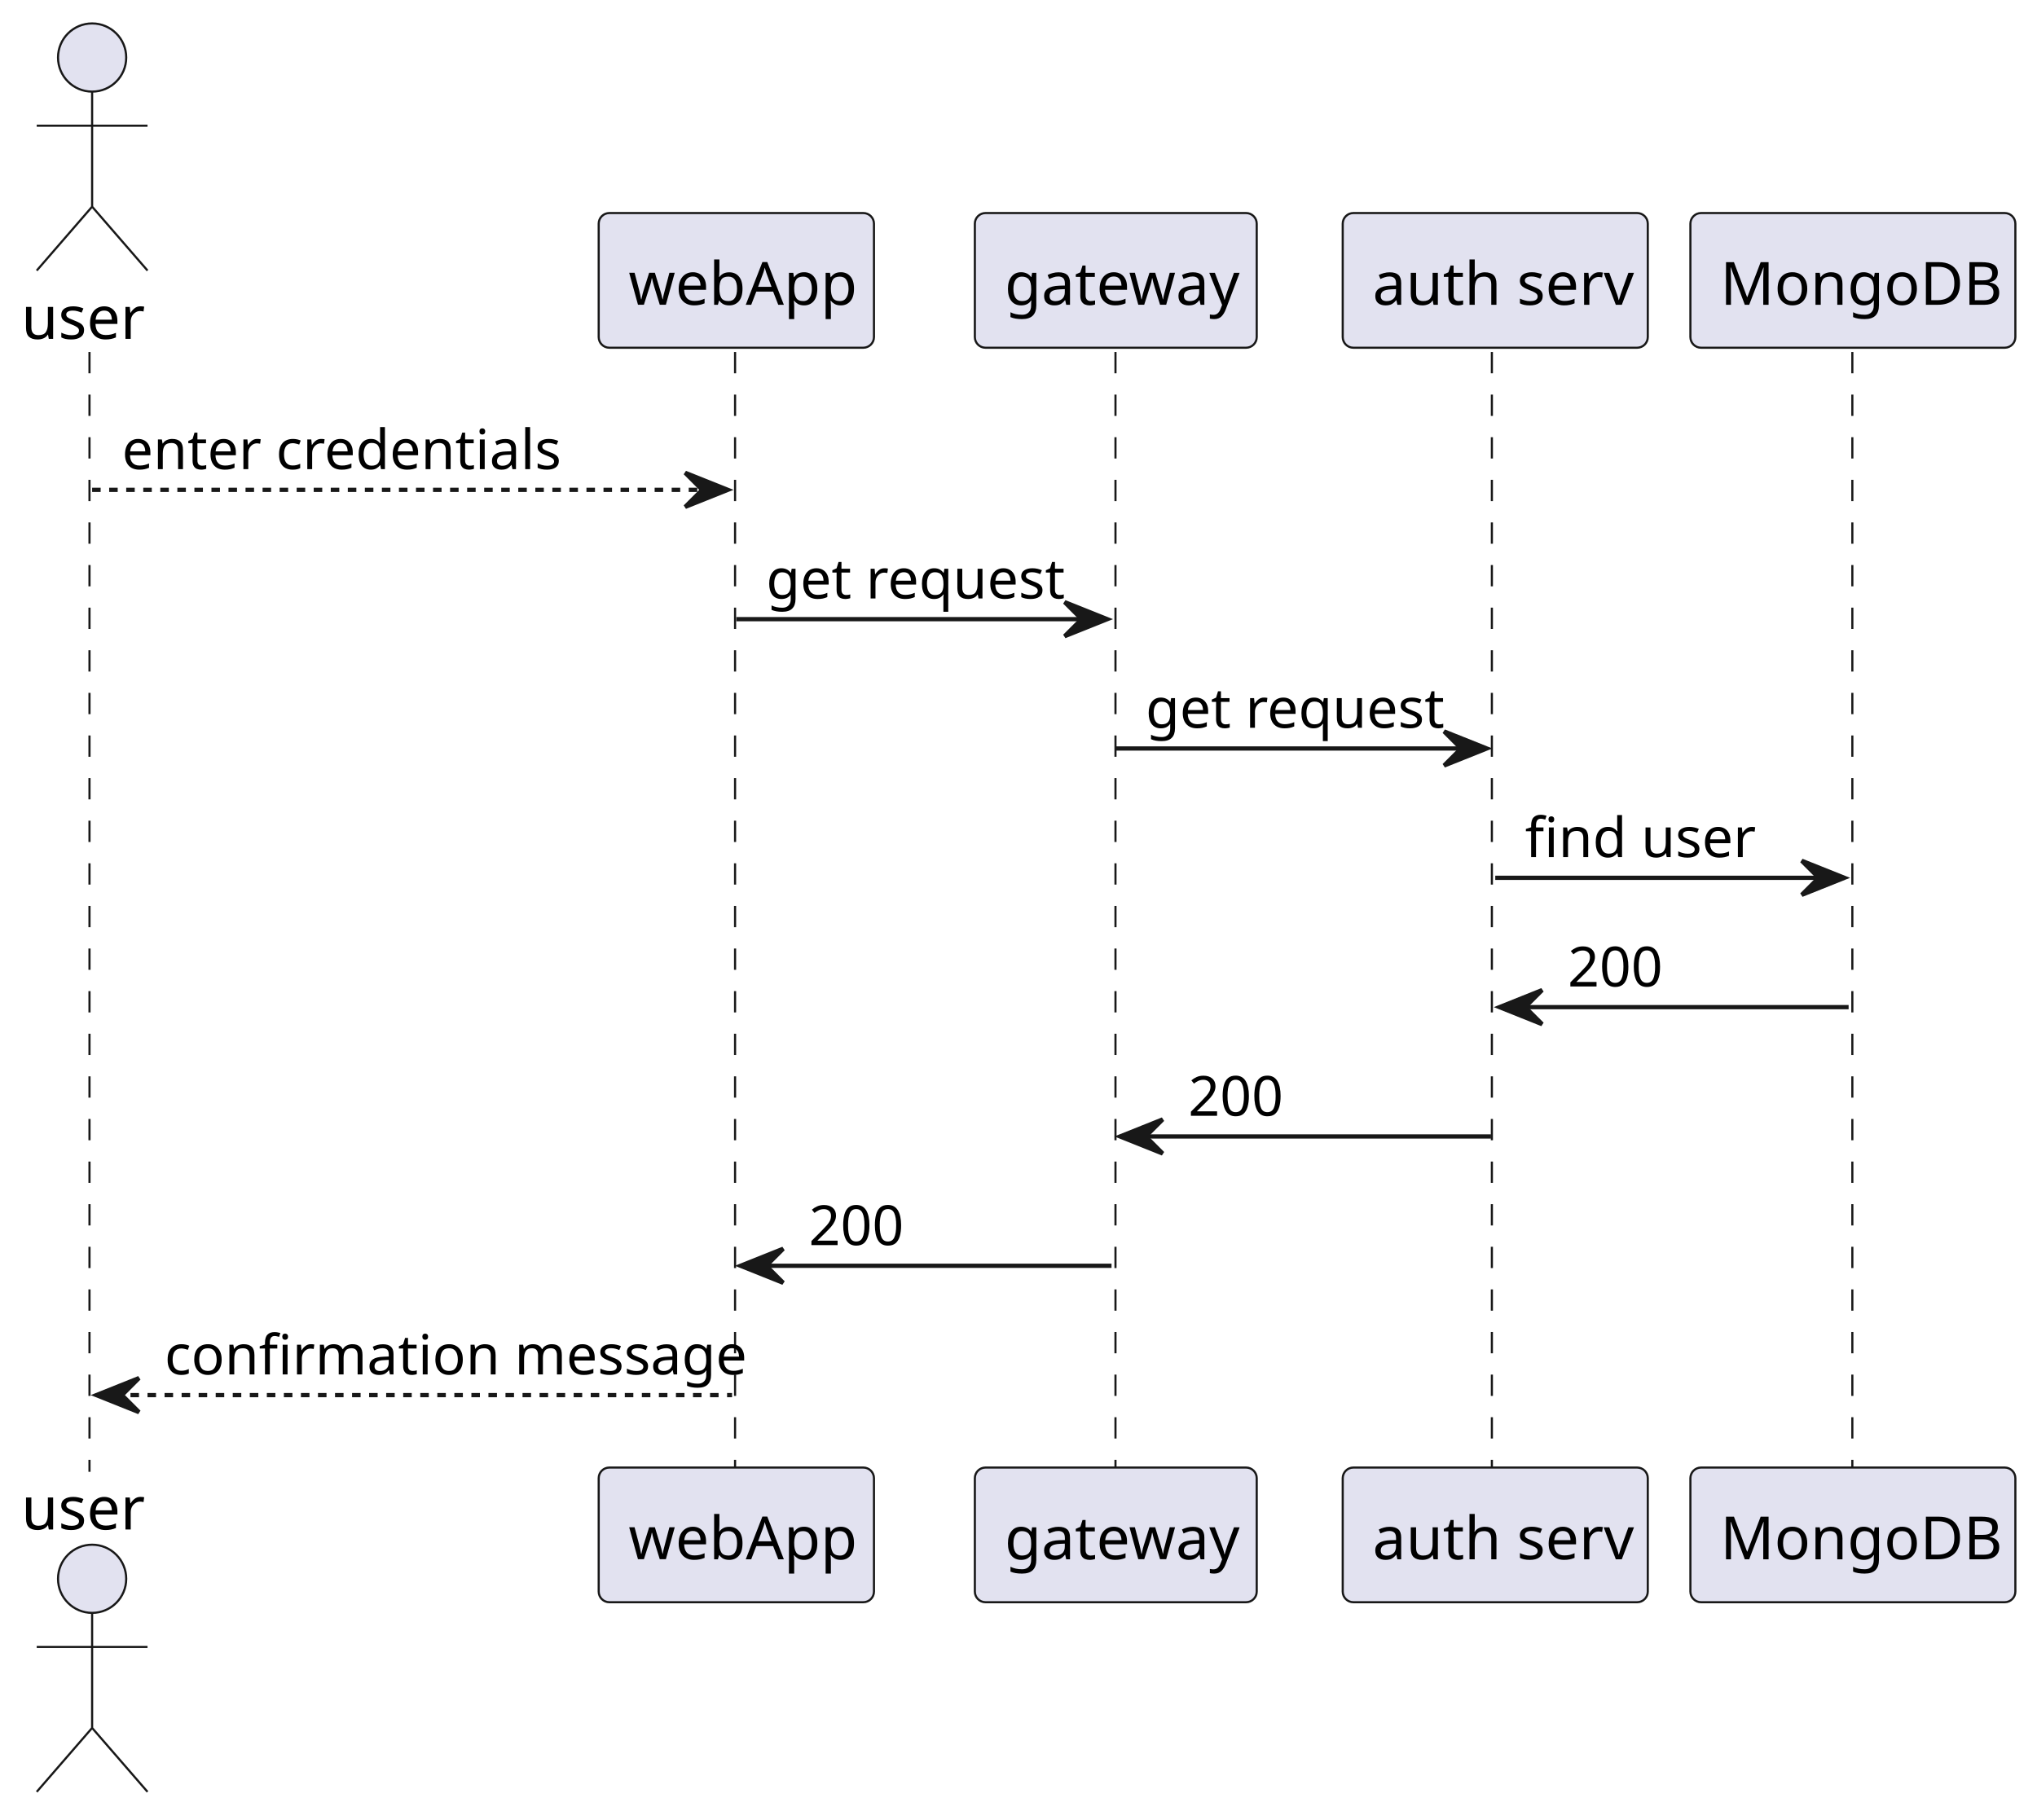
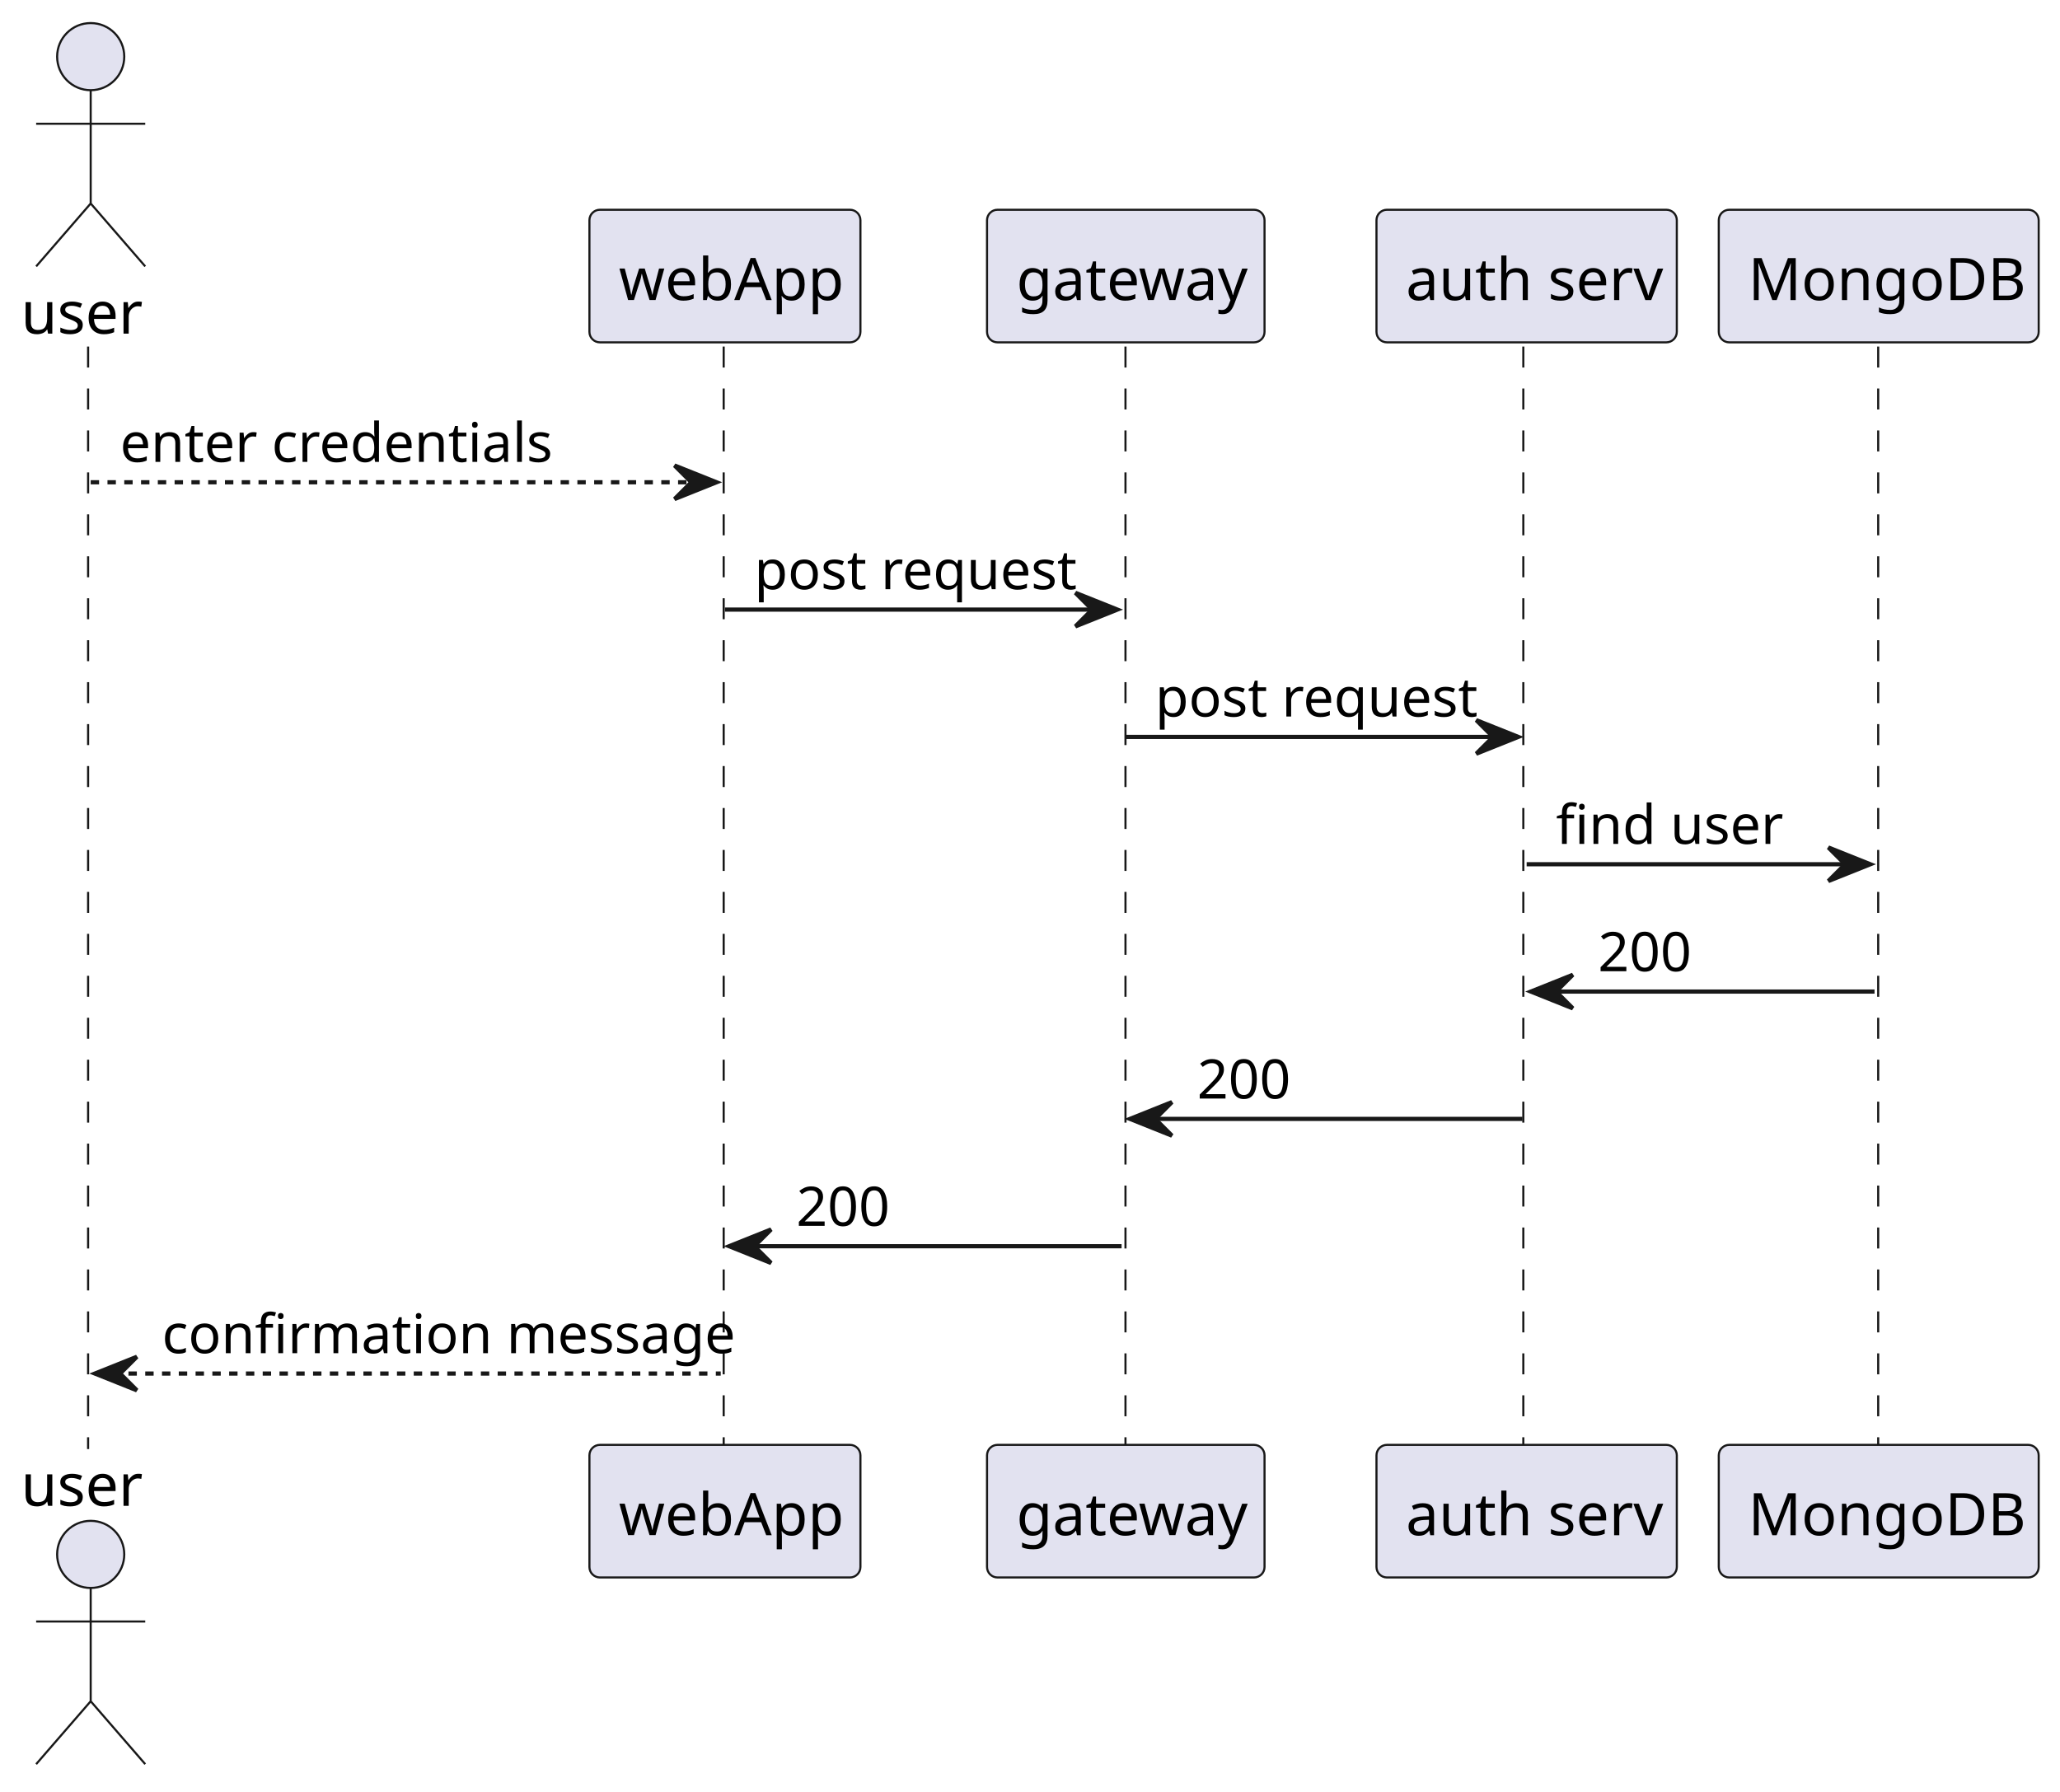
- <svg xmlns="http://www.w3.org/2000/svg" contentStyleType="text/css" height="427px" preserveAspectRatio="none" style="width:478px;height:427px;background:#FFFFFF;" version="1.1" viewBox="0 0 478 427" width="478px" zoomAndPan="magnify">
+ <svg xmlns="http://www.w3.org/2000/svg" contentStyleType="text/css" height="427px" preserveAspectRatio="none" style="width:491px;height:427px;background:#FFFFFF;" version="1.1" viewBox="0 0 491 427" width="491px" zoomAndPan="magnify">
  <defs />
  <g>
    <line style="stroke:#181818;stroke-width:0.5;stroke-dasharray:5.0,5.0;" x1="21" x2="21" y1="82.609" y2="345.422" />
    <line style="stroke:#181818;stroke-width:0.5;stroke-dasharray:5.0,5.0;" x1="172.49" x2="172.49" y1="82.609" y2="345.422" />
-     <line style="stroke:#181818;stroke-width:0.5;stroke-dasharray:5.0,5.0;" x1="261.758" x2="261.758" y1="82.609" y2="345.422" />
-     <line style="stroke:#181818;stroke-width:0.5;stroke-dasharray:5.0,5.0;" x1="350.082" x2="350.082" y1="82.609" y2="345.422" />
-     <line style="stroke:#181818;stroke-width:0.5;stroke-dasharray:5.0,5.0;" x1="434.668" x2="434.668" y1="82.609" y2="345.422" />
+     <line style="stroke:#181818;stroke-width:0.5;stroke-dasharray:5.0,5.0;" x1="268.258" x2="268.258" y1="82.609" y2="345.422" />
+     <line style="stroke:#181818;stroke-width:0.5;stroke-dasharray:5.0,5.0;" x1="363.082" x2="363.082" y1="82.609" y2="345.422" />
+     <line style="stroke:#181818;stroke-width:0.5;stroke-dasharray:5.0,5.0;" x1="447.668" x2="447.668" y1="82.609" y2="345.422" />
    <text fill="#000000" font-family="sans-serif" font-size="14" lengthAdjust="spacing" textLength="27.234" x="5" y="79.533">user</text>
    <ellipse cx="21.617" cy="13.5" fill="#E2E2F0" rx="8" ry="8" style="stroke:#181818;stroke-width:0.5;" />
    <path d="M21.617,21.5 L21.617,48.5 M8.617,29.5 L34.617,29.5 M21.617,48.5 L8.617,63.5 M21.617,48.5 L34.617,63.5 " fill="none" style="stroke:#181818;stroke-width:0.5;" />
    <text fill="#000000" font-family="sans-serif" font-size="14" lengthAdjust="spacing" textLength="27.234" x="5" y="358.955">user</text>
    <ellipse cx="21.617" cy="370.531" fill="#E2E2F0" rx="8" ry="8" style="stroke:#181818;stroke-width:0.5;" />
    <path d="M21.617,378.531 L21.617,405.531 M8.617,386.531 L34.617,386.531 M21.617,405.531 L8.617,420.531 M21.617,405.531 L34.617,420.531 " fill="none" style="stroke:#181818;stroke-width:0.5;" />
    <rect fill="#E2E2F0" height="31.609" rx="2.5" ry="2.5" style="stroke:#181818;stroke-width:0.5;" width="64.593" x="140.49" y="50" />
    <text fill="#000000" font-family="sans-serif" font-size="14" lengthAdjust="spacing" textLength="50.593" x="147.49" y="71.533">webApp</text>
    <rect fill="#E2E2F0" height="31.609" rx="2.5" ry="2.5" style="stroke:#181818;stroke-width:0.5;" width="64.593" x="140.49" y="344.422" />
    <text fill="#000000" font-family="sans-serif" font-size="14" lengthAdjust="spacing" textLength="50.593" x="147.49" y="365.955">webApp</text>
-     <rect fill="#E2E2F0" height="31.609" rx="2.5" ry="2.5" style="stroke:#181818;stroke-width:0.5;" width="66.144" x="228.758" y="50" />
-     <text fill="#000000" font-family="sans-serif" font-size="14" lengthAdjust="spacing" textLength="52.145" x="235.758" y="71.533">gateway</text>
-     <rect fill="#E2E2F0" height="31.609" rx="2.5" ry="2.5" style="stroke:#181818;stroke-width:0.5;" width="66.144" x="228.758" y="344.422" />
-     <text fill="#000000" font-family="sans-serif" font-size="14" lengthAdjust="spacing" textLength="52.145" x="235.758" y="365.955">gateway</text>
-     <rect fill="#E2E2F0" height="31.609" rx="2.5" ry="2.5" style="stroke:#181818;stroke-width:0.5;" width="71.586" x="315.082" y="50" />
-     <text fill="#000000" font-family="sans-serif" font-size="14" lengthAdjust="spacing" textLength="57.586" x="322.082" y="71.533">auth serv</text>
-     <rect fill="#E2E2F0" height="31.609" rx="2.5" ry="2.5" style="stroke:#181818;stroke-width:0.5;" width="71.586" x="315.082" y="344.422" />
-     <text fill="#000000" font-family="sans-serif" font-size="14" lengthAdjust="spacing" textLength="57.586" x="322.082" y="365.955">auth serv</text>
-     <rect fill="#E2E2F0" height="31.609" rx="2.5" ry="2.5" style="stroke:#181818;stroke-width:0.5;" width="76.255" x="396.668" y="50" />
-     <text fill="#000000" font-family="sans-serif" font-size="14" lengthAdjust="spacing" textLength="62.255" x="403.668" y="71.533">MongoDB</text>
-     <rect fill="#E2E2F0" height="31.609" rx="2.5" ry="2.5" style="stroke:#181818;stroke-width:0.5;" width="76.255" x="396.668" y="344.422" />
-     <text fill="#000000" font-family="sans-serif" font-size="14" lengthAdjust="spacing" textLength="62.255" x="403.668" y="365.955">MongoDB</text>
+     <rect fill="#E2E2F0" height="31.609" rx="2.5" ry="2.5" style="stroke:#181818;stroke-width:0.5;" width="66.144" x="235.258" y="50" />
+     <text fill="#000000" font-family="sans-serif" font-size="14" lengthAdjust="spacing" textLength="52.145" x="242.258" y="71.533">gateway</text>
+     <rect fill="#E2E2F0" height="31.609" rx="2.5" ry="2.5" style="stroke:#181818;stroke-width:0.5;" width="66.144" x="235.258" y="344.422" />
+     <text fill="#000000" font-family="sans-serif" font-size="14" lengthAdjust="spacing" textLength="52.145" x="242.258" y="365.955">gateway</text>
+     <rect fill="#E2E2F0" height="31.609" rx="2.5" ry="2.5" style="stroke:#181818;stroke-width:0.5;" width="71.586" x="328.082" y="50" />
+     <text fill="#000000" font-family="sans-serif" font-size="14" lengthAdjust="spacing" textLength="57.586" x="335.082" y="71.533">auth serv</text>
+     <rect fill="#E2E2F0" height="31.609" rx="2.5" ry="2.5" style="stroke:#181818;stroke-width:0.5;" width="71.586" x="328.082" y="344.422" />
+     <text fill="#000000" font-family="sans-serif" font-size="14" lengthAdjust="spacing" textLength="57.586" x="335.082" y="365.955">auth serv</text>
+     <rect fill="#E2E2F0" height="31.609" rx="2.5" ry="2.5" style="stroke:#181818;stroke-width:0.5;" width="76.255" x="409.668" y="50" />
+     <text fill="#000000" font-family="sans-serif" font-size="14" lengthAdjust="spacing" textLength="62.255" x="416.668" y="71.533">MongoDB</text>
+     <rect fill="#E2E2F0" height="31.609" rx="2.5" ry="2.5" style="stroke:#181818;stroke-width:0.5;" width="76.255" x="409.668" y="344.422" />
+     <text fill="#000000" font-family="sans-serif" font-size="14" lengthAdjust="spacing" textLength="62.255" x="416.668" y="365.955">MongoDB</text>
    <polygon fill="#181818" points="160.786,110.961,170.786,114.961,160.786,118.961,164.786,114.961" style="stroke:#181818;stroke-width:1.0;" />
    <line style="stroke:#181818;stroke-width:1.0;stroke-dasharray:2.0,2.0;" x1="21.617" x2="166.786" y1="114.961" y2="114.961" />
    <text fill="#000000" font-family="sans-serif" font-size="13" lengthAdjust="spacing" textLength="96.11" x="28.617" y="110.105">enter credentials</text>
-     <polygon fill="#181818" points="249.831,141.312,259.831,145.312,249.831,149.312,253.831,145.312" style="stroke:#181818;stroke-width:1.0;" />
-     <line style="stroke:#181818;stroke-width:1.0;" x1="172.786" x2="255.831" y1="145.312" y2="145.312" />
-     <text fill="#000000" font-family="sans-serif" font-size="13" lengthAdjust="spacing" textLength="65.044" x="179.786" y="140.456">get request</text>
-     <polygon fill="#181818" points="338.875,171.664,348.875,175.664,338.875,179.664,342.875,175.664" style="stroke:#181818;stroke-width:1.0;" />
-     <line style="stroke:#181818;stroke-width:1.0;" x1="261.831" x2="344.875" y1="175.664" y2="175.664" />
-     <text fill="#000000" font-family="sans-serif" font-size="13" lengthAdjust="spacing" textLength="65.044" x="268.831" y="170.808">get request</text>
-     <polygon fill="#181818" points="422.795,202.016,432.795,206.016,422.795,210.016,426.795,206.016" style="stroke:#181818;stroke-width:1.0;" />
-     <line style="stroke:#181818;stroke-width:1.0;" x1="350.875" x2="428.795" y1="206.016" y2="206.016" />
-     <text fill="#000000" font-family="sans-serif" font-size="13" lengthAdjust="spacing" textLength="49.861" x="357.875" y="201.159">find user</text>
-     <polygon fill="#181818" points="361.875,232.367,351.875,236.367,361.875,240.367,357.875,236.367" style="stroke:#181818;stroke-width:1.0;" />
-     <line style="stroke:#181818;stroke-width:1.0;" x1="355.875" x2="433.795" y1="236.367" y2="236.367" />
-     <text fill="#000000" font-family="sans-serif" font-size="13" lengthAdjust="spacing" textLength="21.69" x="367.875" y="231.511">200</text>
-     <polygon fill="#181818" points="272.831,262.719,262.831,266.719,272.831,270.719,268.831,266.719" style="stroke:#181818;stroke-width:1.0;" />
-     <line style="stroke:#181818;stroke-width:1.0;" x1="266.831" x2="349.875" y1="266.719" y2="266.719" />
-     <text fill="#000000" font-family="sans-serif" font-size="13" lengthAdjust="spacing" textLength="21.69" x="278.831" y="261.862">200</text>
+     <polygon fill="#181818" points="256.331,141.312,266.331,145.312,256.331,149.312,260.331,145.312" style="stroke:#181818;stroke-width:1.0;" />
+     <line style="stroke:#181818;stroke-width:1.0;" x1="172.786" x2="262.331" y1="145.312" y2="145.312" />
+     <text fill="#000000" font-family="sans-serif" font-size="13" lengthAdjust="spacing" textLength="71.544" x="179.786" y="140.456">post request</text>
+     <polygon fill="#181818" points="351.875,171.664,361.875,175.664,351.875,179.664,355.875,175.664" style="stroke:#181818;stroke-width:1.0;" />
+     <line style="stroke:#181818;stroke-width:1.0;" x1="268.331" x2="357.875" y1="175.664" y2="175.664" />
+     <text fill="#000000" font-family="sans-serif" font-size="13" lengthAdjust="spacing" textLength="71.544" x="275.331" y="170.808">post request</text>
+     <polygon fill="#181818" points="435.795,202.016,445.795,206.016,435.795,210.016,439.795,206.016" style="stroke:#181818;stroke-width:1.0;" />
+     <line style="stroke:#181818;stroke-width:1.0;" x1="363.875" x2="441.795" y1="206.016" y2="206.016" />
+     <text fill="#000000" font-family="sans-serif" font-size="13" lengthAdjust="spacing" textLength="49.861" x="370.875" y="201.159">find user</text>
+     <polygon fill="#181818" points="374.875,232.367,364.875,236.367,374.875,240.367,370.875,236.367" style="stroke:#181818;stroke-width:1.0;" />
+     <line style="stroke:#181818;stroke-width:1.0;" x1="368.875" x2="446.795" y1="236.367" y2="236.367" />
+     <text fill="#000000" font-family="sans-serif" font-size="13" lengthAdjust="spacing" textLength="21.69" x="380.875" y="231.511">200</text>
+     <polygon fill="#181818" points="279.331,262.719,269.331,266.719,279.331,270.719,275.331,266.719" style="stroke:#181818;stroke-width:1.0;" />
+     <line style="stroke:#181818;stroke-width:1.0;" x1="273.331" x2="362.875" y1="266.719" y2="266.719" />
+     <text fill="#000000" font-family="sans-serif" font-size="13" lengthAdjust="spacing" textLength="21.69" x="285.331" y="261.862">200</text>
    <polygon fill="#181818" points="183.786,293.07,173.786,297.07,183.786,301.07,179.786,297.07" style="stroke:#181818;stroke-width:1.0;" />
-     <line style="stroke:#181818;stroke-width:1.0;" x1="177.786" x2="260.831" y1="297.07" y2="297.07" />
+     <line style="stroke:#181818;stroke-width:1.0;" x1="177.786" x2="267.331" y1="297.07" y2="297.07" />
    <text fill="#000000" font-family="sans-serif" font-size="13" lengthAdjust="spacing" textLength="21.69" x="189.786" y="292.214">200</text>
    <polygon fill="#181818" points="32.617,323.422,22.617,327.422,32.617,331.422,28.617,327.422" style="stroke:#181818;stroke-width:1.0;" />
    <line style="stroke:#181818;stroke-width:1.0;stroke-dasharray:2.0,2.0;" x1="26.617" x2="171.786" y1="327.422" y2="327.422" />
    <text fill="#000000" font-family="sans-serif" font-size="13" lengthAdjust="spacing" textLength="127.169" x="38.617" y="322.565">confirmation message</text>
  </g>
</svg>
